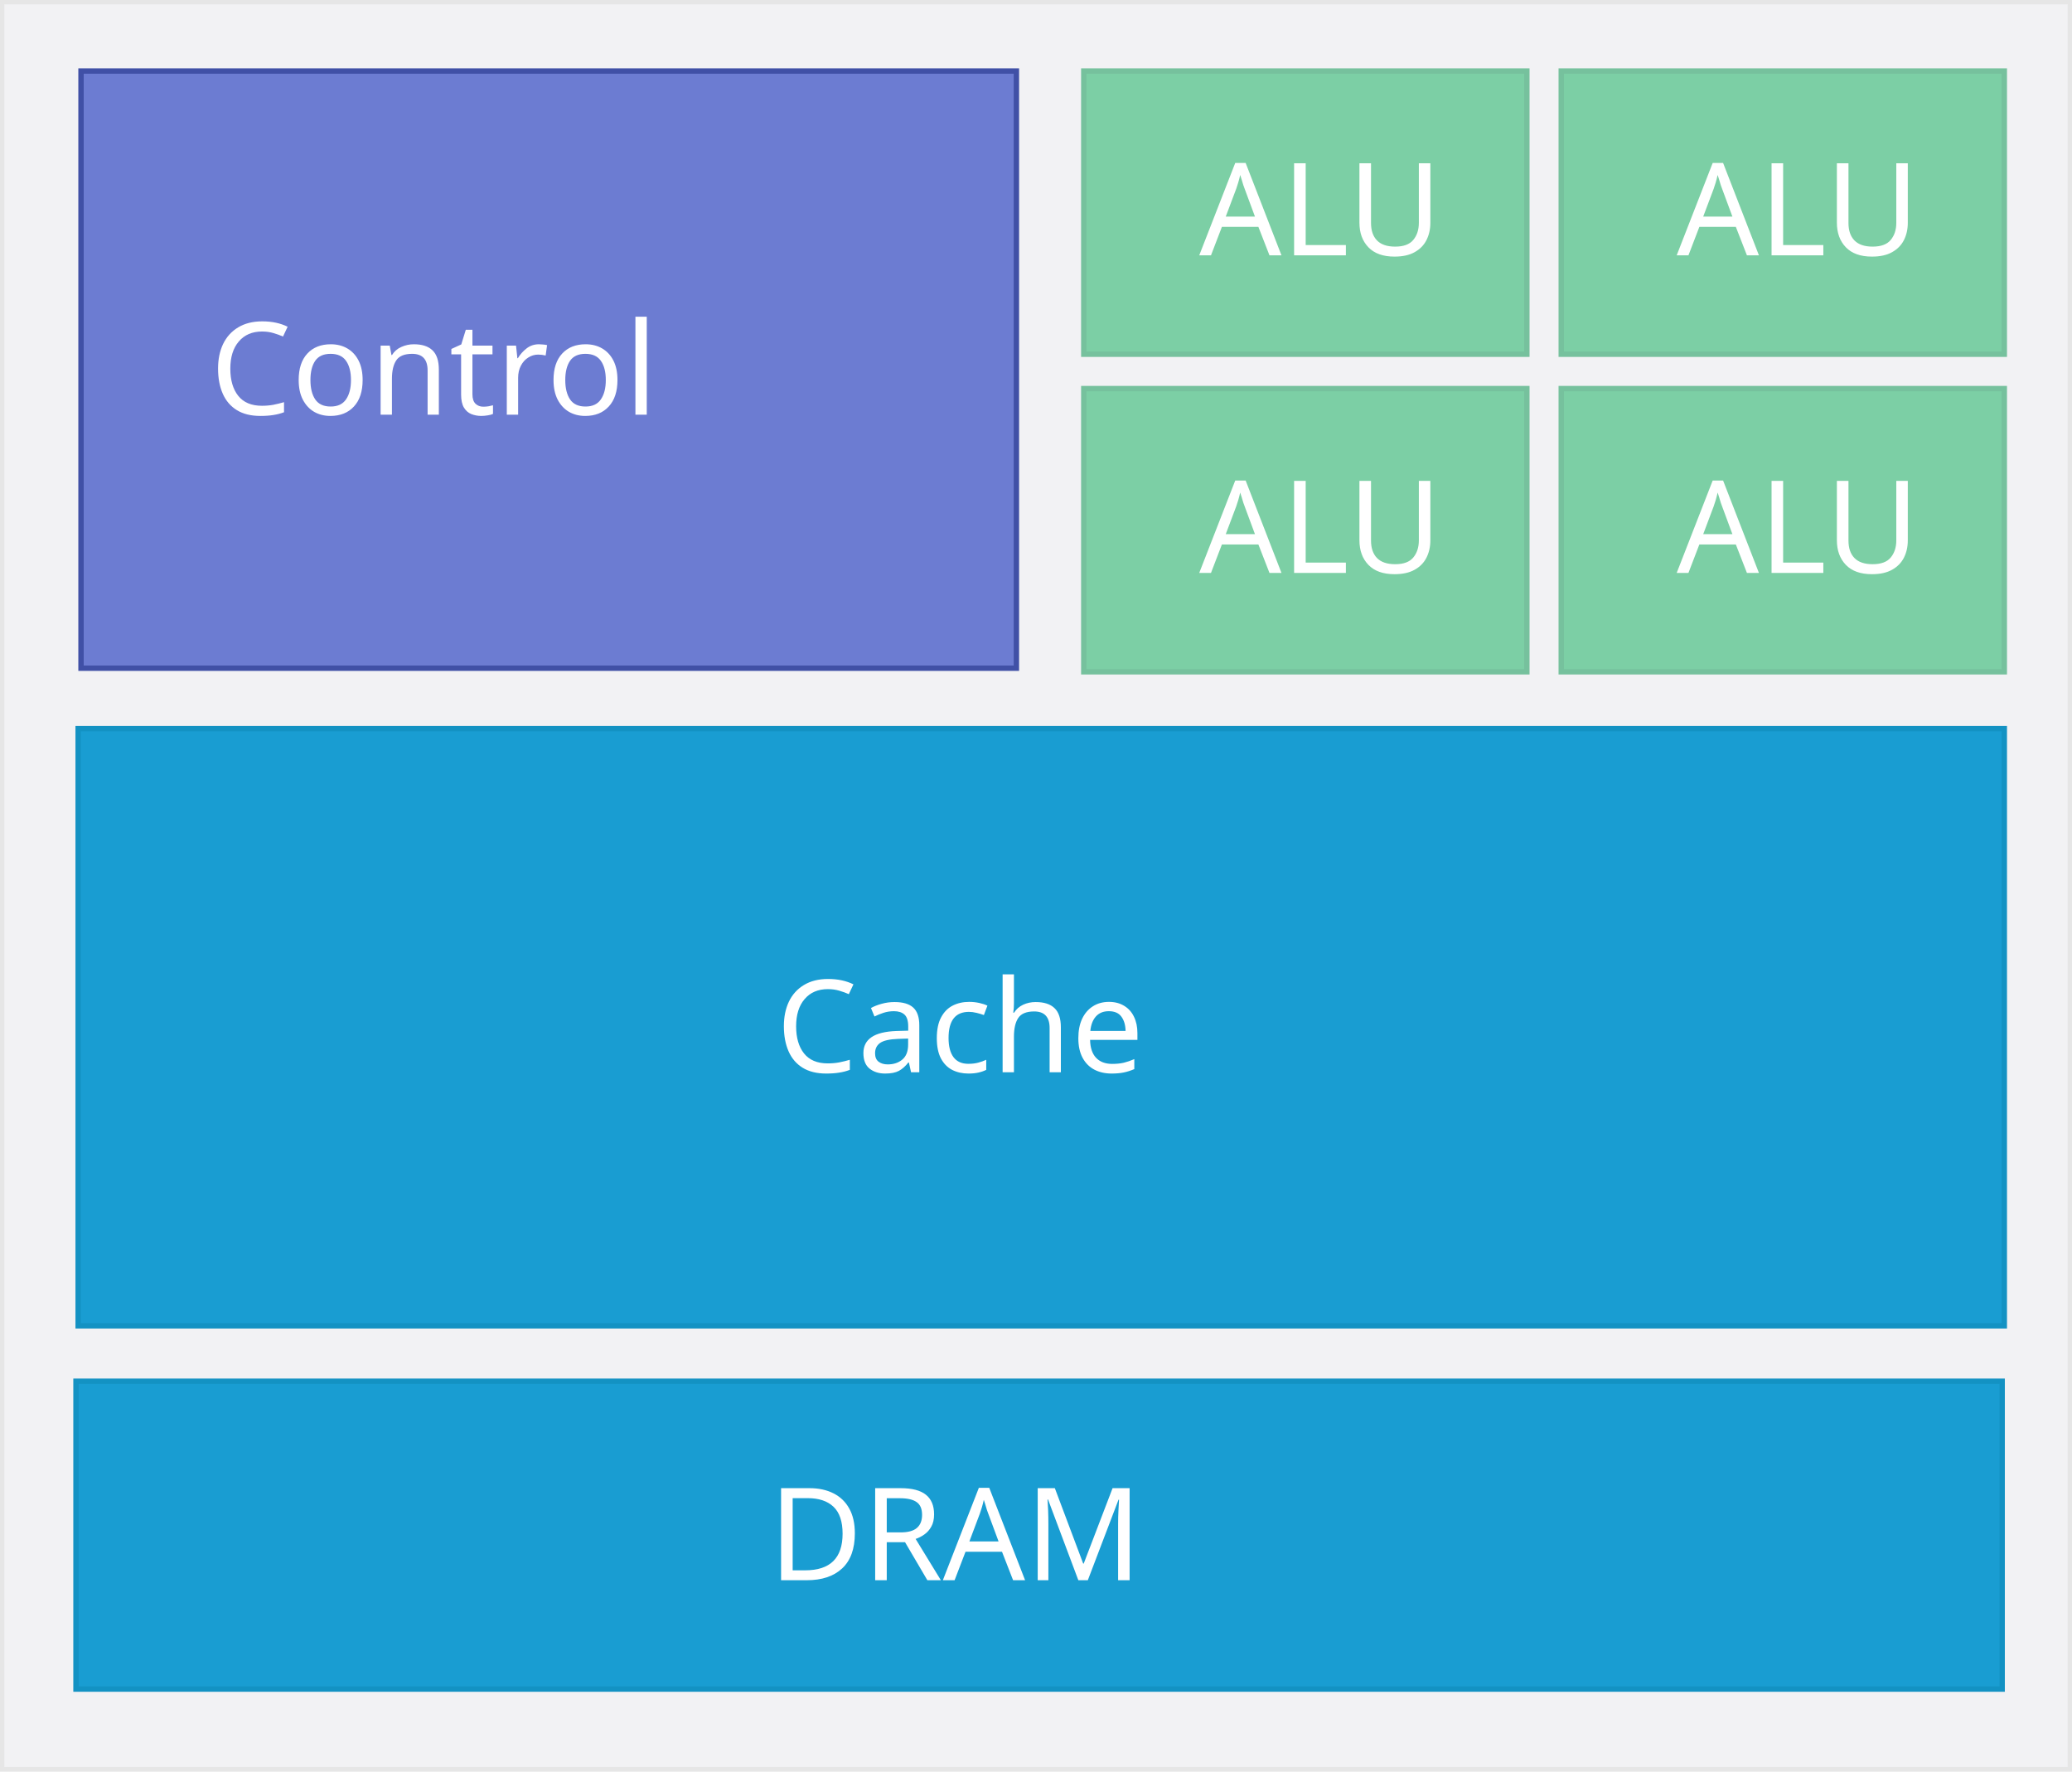
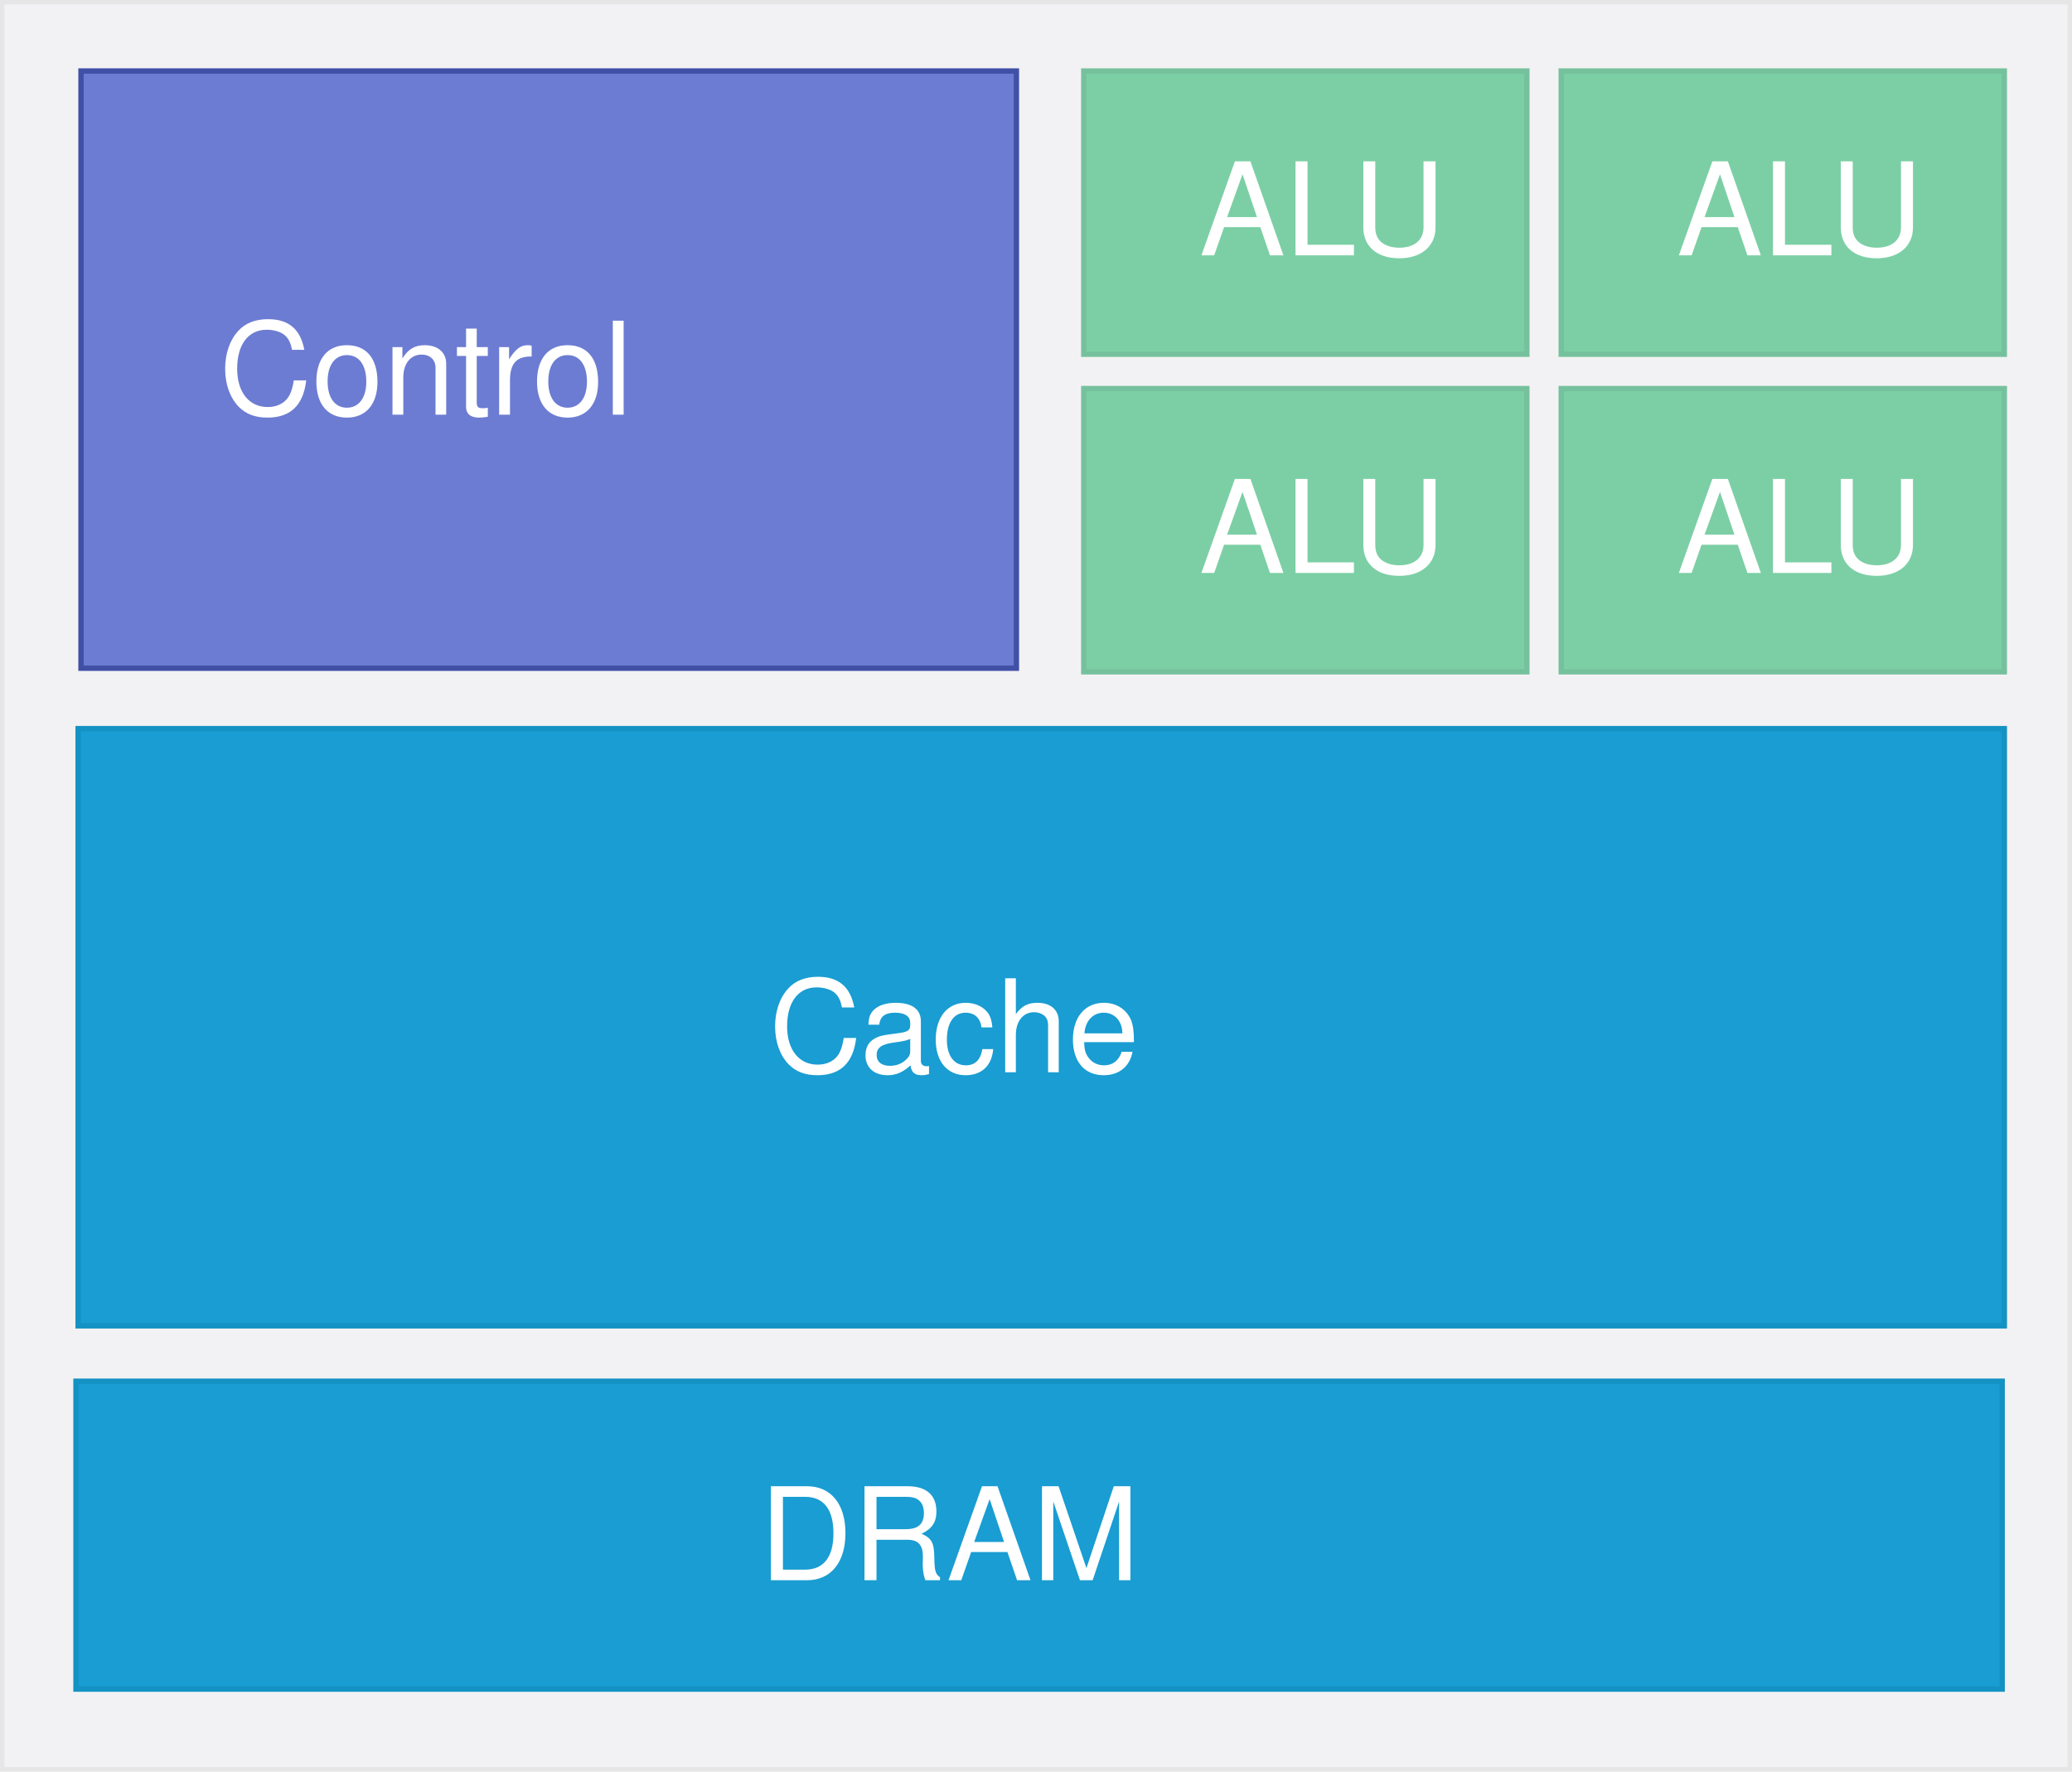
<svg xmlns="http://www.w3.org/2000/svg" id="svg2" version="1.1" width="482.25" height="412.25" xml:space="preserve">
  <defs id="defs6">


</defs>
  <g id="g10" transform="matrix(1.25,0,0,-1.25,-85.75,696.75)">
    <g id="g12" />
    <path d="m 69,557 385,0 0,-329 L 69,228 69,557 z" style="fill:#f2f2f4;fill-opacity:1;fill-rule:nonzero;stroke:#e6e6e6;stroke-width:0.8" id="path222" />
    <g id="g224" transform="matrix(1,0,0,-1,0,768)" />
    <path d="m 82.75,300.219 358.646,0 0,-57.317 -358.646,0 0,57.317 z" style="fill:#199dd2;fill-opacity:1;fill-rule:nonzero;stroke:#1392c3;stroke-width:1;stroke-miterlimit:4;stroke-dasharray:none" id="path228" />
    <g id="g234" transform="matrix(1,0,0,-1,83.35679,296.4848)">


</g>
    <path d="m 83.15,421.732 358.646,0 0,-111.195 -358.646,0 0,111.195 z" style="fill:#199dd2;fill-opacity:1;fill-rule:nonzero;stroke:#1392c3;stroke-width:1;stroke-miterlimit:4;stroke-dasharray:none" id="path240" />
    <g id="g242" transform="matrix(1,0,0,-1,0,768)" />
    <path d="m 83.684,544.177 174.167,0 0,-111.195 -174.167,0 0,111.195 z" style="fill:#6c7cd2;fill-opacity:1;fill-rule:nonzero;stroke:#4050a6;stroke-width:1;stroke-miterlimit:4;stroke-opacity:1;stroke-dasharray:none" id="path252" />
    <g id="g314" transform="matrix(1,0,0,-1,0,768)" />
    <g id="g320" transform="matrix(1,0,0,-1,0,768)" />
    <path d="m 359.296,544.177 82.5,0 0,-52.732 -82.5,0 0,52.732 z" style="fill:#7ccfa5;fill-opacity:1;fill-rule:nonzero;stroke:#76c19d;stroke-width:1;stroke-miterlimit:4;stroke-dasharray:none" id="path288" />
    <path id="path7035" style="fill:#7ccfa5;fill-opacity:1;fill-rule:nonzero;stroke:#76c19d;stroke-width:1;stroke-miterlimit:4;stroke-dasharray:none" d="m 270.396,544.177 82.5,0 0,-52.732 -82.5,0 0,52.732 z" />
    <path d="m 270.396,485.046 82.5,0 0,-52.732 -82.5,0 0,52.732 z" style="fill:#7ccfa5;fill-opacity:1;fill-rule:nonzero;stroke:#76c19d;stroke-width:1;stroke-miterlimit:4;stroke-dasharray:none" id="path7041" />
    <path id="path7043" style="fill:#7ccfa5;fill-opacity:1;fill-rule:nonzero;stroke:#76c19d;stroke-width:1;stroke-miterlimit:4;stroke-dasharray:none" d="m 359.296,485.046 82.5,0 0,-52.732 -82.5,0 0,52.732 z" />
    <g id="g7067" transform="matrix(1,0,0,-1,361.1456,481.7239)" style="fill:#ffffff">
-       <text xml:space="preserve" style="font-size:24px;font-style:normal;font-variant:normal;font-weight:normal;font-stretch:normal;text-align:start;line-height:100%;letter-spacing:0px;word-spacing:0px;writing-mode:lr-tb;text-anchor:start;fill:#ffffff;fill-opacity:1;stroke:none;font-family:Myriad Pro;-inkscape-font-specification:Myriad Pro" x="19.65" y="31" id="text3015">
+       <text xml:space="preserve" style="font-size:24px;font-style:normal;font-variant:normal;font-weight:normal;font-stretch:normal;text-align:start;line-height:100%;letter-spacing:0px;word-spacing:0px;writing-mode:lr-tb;text-anchor:start;fill:#ffffff;fill-opacity:1;stroke:none;font-family:'Myriad Pro', MyriadPro-Regular, 'Myriad Pro Regular', MyriadPro, 'PT Sans', Helvetica, Arial, sans-serif ;-inkscape-font-specification:'Myriad Pro', MyriadPro-Regular, 'Myriad Pro Regular', MyriadPro, 'PT Sans', Helvetica, Arial, sans-serif " x="19.65" y="31" id="text3015">
        <tspan id="tspan3017" x="19.65" y="31">ALU</tspan>
      </text>
    </g>
    <g style="fill:#ffffff" transform="matrix(1,0,0,-1,272.2457,481.7239)" id="g3019">
-       <text id="text3021" y="31" x="19.65" style="font-size:24px;font-style:normal;font-variant:normal;font-weight:normal;font-stretch:normal;text-align:start;line-height:100%;letter-spacing:0px;word-spacing:0px;writing-mode:lr-tb;text-anchor:start;fill:#ffffff;fill-opacity:1;stroke:none;font-family:Myriad Pro;-inkscape-font-specification:Myriad Pro" xml:space="preserve">
+       <text id="text3021" y="31" x="19.65" style="font-size:24px;font-style:normal;font-variant:normal;font-weight:normal;font-stretch:normal;text-align:start;line-height:100%;letter-spacing:0px;word-spacing:0px;writing-mode:lr-tb;text-anchor:start;fill:#ffffff;fill-opacity:1;stroke:none;font-family:'Myriad Pro', MyriadPro-Regular, 'Myriad Pro Regular', MyriadPro, 'PT Sans', Helvetica, Arial, sans-serif ;-inkscape-font-specification:'Myriad Pro', MyriadPro-Regular, 'Myriad Pro Regular', MyriadPro, 'PT Sans', Helvetica, Arial, sans-serif " xml:space="preserve">
        <tspan y="31" x="19.65" id="tspan3023">ALU</tspan>
      </text>
    </g>
    <g id="g3025" transform="matrix(1,0,0,-1,272.2457,540.8556)" style="fill:#ffffff">
-       <text xml:space="preserve" style="font-size:24px;font-style:normal;font-variant:normal;font-weight:normal;font-stretch:normal;text-align:start;line-height:100%;letter-spacing:0px;word-spacing:0px;writing-mode:lr-tb;text-anchor:start;fill:#ffffff;fill-opacity:1;stroke:none;font-family:Myriad Pro;-inkscape-font-specification:Myriad Pro" x="19.65" y="31" id="text3027">
+       <text xml:space="preserve" style="font-size:24px;font-style:normal;font-variant:normal;font-weight:normal;font-stretch:normal;text-align:start;line-height:100%;letter-spacing:0px;word-spacing:0px;writing-mode:lr-tb;text-anchor:start;fill:#ffffff;fill-opacity:1;stroke:none;font-family:'Myriad Pro', MyriadPro-Regular, 'Myriad Pro Regular', MyriadPro, 'PT Sans', Helvetica, Arial, sans-serif ;-inkscape-font-specification:'Myriad Pro', MyriadPro-Regular, 'Myriad Pro Regular', MyriadPro, 'PT Sans', Helvetica, Arial, sans-serif " x="19.65" y="31" id="text3027">
        <tspan id="tspan3029" x="19.65" y="31">ALU</tspan>
      </text>
    </g>
    <g style="fill:#ffffff" transform="matrix(1,0,0,-1,361.1456,540.8556)" id="g3031">
-       <text id="text3033" y="31" x="19.65" style="font-size:24px;font-style:normal;font-variant:normal;font-weight:normal;font-stretch:normal;text-align:start;line-height:100%;letter-spacing:0px;word-spacing:0px;writing-mode:lr-tb;text-anchor:start;fill:#ffffff;fill-opacity:1;stroke:none;font-family:Myriad Pro;-inkscape-font-specification:Myriad Pro" xml:space="preserve">
+       <text id="text3033" y="31" x="19.65" style="font-size:24px;font-style:normal;font-variant:normal;font-weight:normal;font-stretch:normal;text-align:start;line-height:100%;letter-spacing:0px;word-spacing:0px;writing-mode:lr-tb;text-anchor:start;fill:#ffffff;fill-opacity:1;stroke:none;font-family:'Myriad Pro', MyriadPro-Regular, 'Myriad Pro Regular', MyriadPro, 'PT Sans', Helvetica, Arial, sans-serif ;-inkscape-font-specification:'Myriad Pro', MyriadPro-Regular, 'Myriad Pro Regular', MyriadPro, 'PT Sans', Helvetica, Arial, sans-serif " xml:space="preserve">
        <tspan y="31" x="19.65" id="tspan3035">ALU</tspan>
      </text>
    </g>
    <g style="fill:#ffffff" transform="matrix(1,0,0,-1,131.3669,511.6239)" id="g3037">
-       <text id="text3039" y="31.432" x="39.872" style="font-size:24px;font-style:normal;font-variant:normal;font-weight:normal;font-stretch:normal;text-align:start;line-height:100%;letter-spacing:0px;word-spacing:0px;writing-mode:lr-tb;text-anchor:start;fill:#ffffff;fill-opacity:1;stroke:none;font-family:Myriad Pro;-inkscape-font-specification:Myriad Pro" xml:space="preserve">
+       <text id="text3039" y="31.432" x="39.872" style="font-size:24px;font-style:normal;font-variant:normal;font-weight:normal;font-stretch:normal;text-align:start;line-height:100%;letter-spacing:0px;word-spacing:0px;writing-mode:lr-tb;text-anchor:start;fill:#ffffff;fill-opacity:1;stroke:none;font-family:'Myriad Pro', MyriadPro-Regular, 'Myriad Pro Regular', MyriadPro, 'PT Sans', Helvetica, Arial, sans-serif ;-inkscape-font-specification:'Myriad Pro', MyriadPro-Regular, 'Myriad Pro Regular', MyriadPro, 'PT Sans', Helvetica, Arial, sans-serif " xml:space="preserve">
        <tspan y="31.432" x="39.872" id="tspan3041" style="text-align:center;text-anchor:middle">Control</tspan>
      </text>
    </g>
-     <text id="text3049" y="-357.746" x="262.945" style="font-size:24px;font-style:normal;font-variant:normal;font-weight:normal;font-stretch:normal;text-align:start;line-height:100%;letter-spacing:0px;word-spacing:0px;writing-mode:lr-tb;text-anchor:start;fill:#ffffff;fill-opacity:1;stroke:none;font-family:Myriad Pro;-inkscape-font-specification:Myriad Pro" xml:space="preserve" transform="scale(1,-1)">
+     <text id="text3049" y="-357.746" x="262.945" style="font-size:24px;font-style:normal;font-variant:normal;font-weight:normal;font-stretch:normal;text-align:start;line-height:100%;letter-spacing:0px;word-spacing:0px;writing-mode:lr-tb;text-anchor:start;fill:#ffffff;fill-opacity:1;stroke:none;font-family:'Myriad Pro', MyriadPro-Regular, 'Myriad Pro Regular', MyriadPro, 'PT Sans', Helvetica, Arial, sans-serif ;-inkscape-font-specification:'Myriad Pro', MyriadPro-Regular, 'Myriad Pro Regular', MyriadPro, 'PT Sans', Helvetica, Arial, sans-serif " xml:space="preserve" transform="scale(1,-1)">
      <tspan y="-357.746" x="262.945" id="tspan3051" style="text-align:center;text-anchor:middle">Cache</tspan>
    </text>
-     <text xml:space="preserve" style="font-size:24px;font-style:normal;font-variant:normal;font-weight:normal;font-stretch:normal;text-align:start;line-height:100%;letter-spacing:0px;word-spacing:0px;writing-mode:lr-tb;text-anchor:start;fill:#ffffff;fill-opacity:1;stroke:none;font-family:Myriad Pro;-inkscape-font-specification:Myriad Pro" x="262.084" y="-263.173" id="text3053" transform="scale(1,-1)">
+     <text xml:space="preserve" style="font-size:24px;font-style:normal;font-variant:normal;font-weight:normal;font-stretch:normal;text-align:start;line-height:100%;letter-spacing:0px;word-spacing:0px;writing-mode:lr-tb;text-anchor:start;fill:#ffffff;fill-opacity:1;stroke:none;font-family:'Myriad Pro', MyriadPro-Regular, 'Myriad Pro Regular', MyriadPro, 'PT Sans', Helvetica, Arial, sans-serif ;-inkscape-font-specification:'Myriad Pro', MyriadPro-Regular, 'Myriad Pro Regular', MyriadPro, 'PT Sans', Helvetica, Arial, sans-serif " x="262.084" y="-263.173" id="text3053" transform="scale(1,-1)">
      <tspan style="text-align:center;text-anchor:middle" id="tspan3055" x="262.084" y="-263.173">DRAM</tspan>
    </text>
  </g>
</svg>
